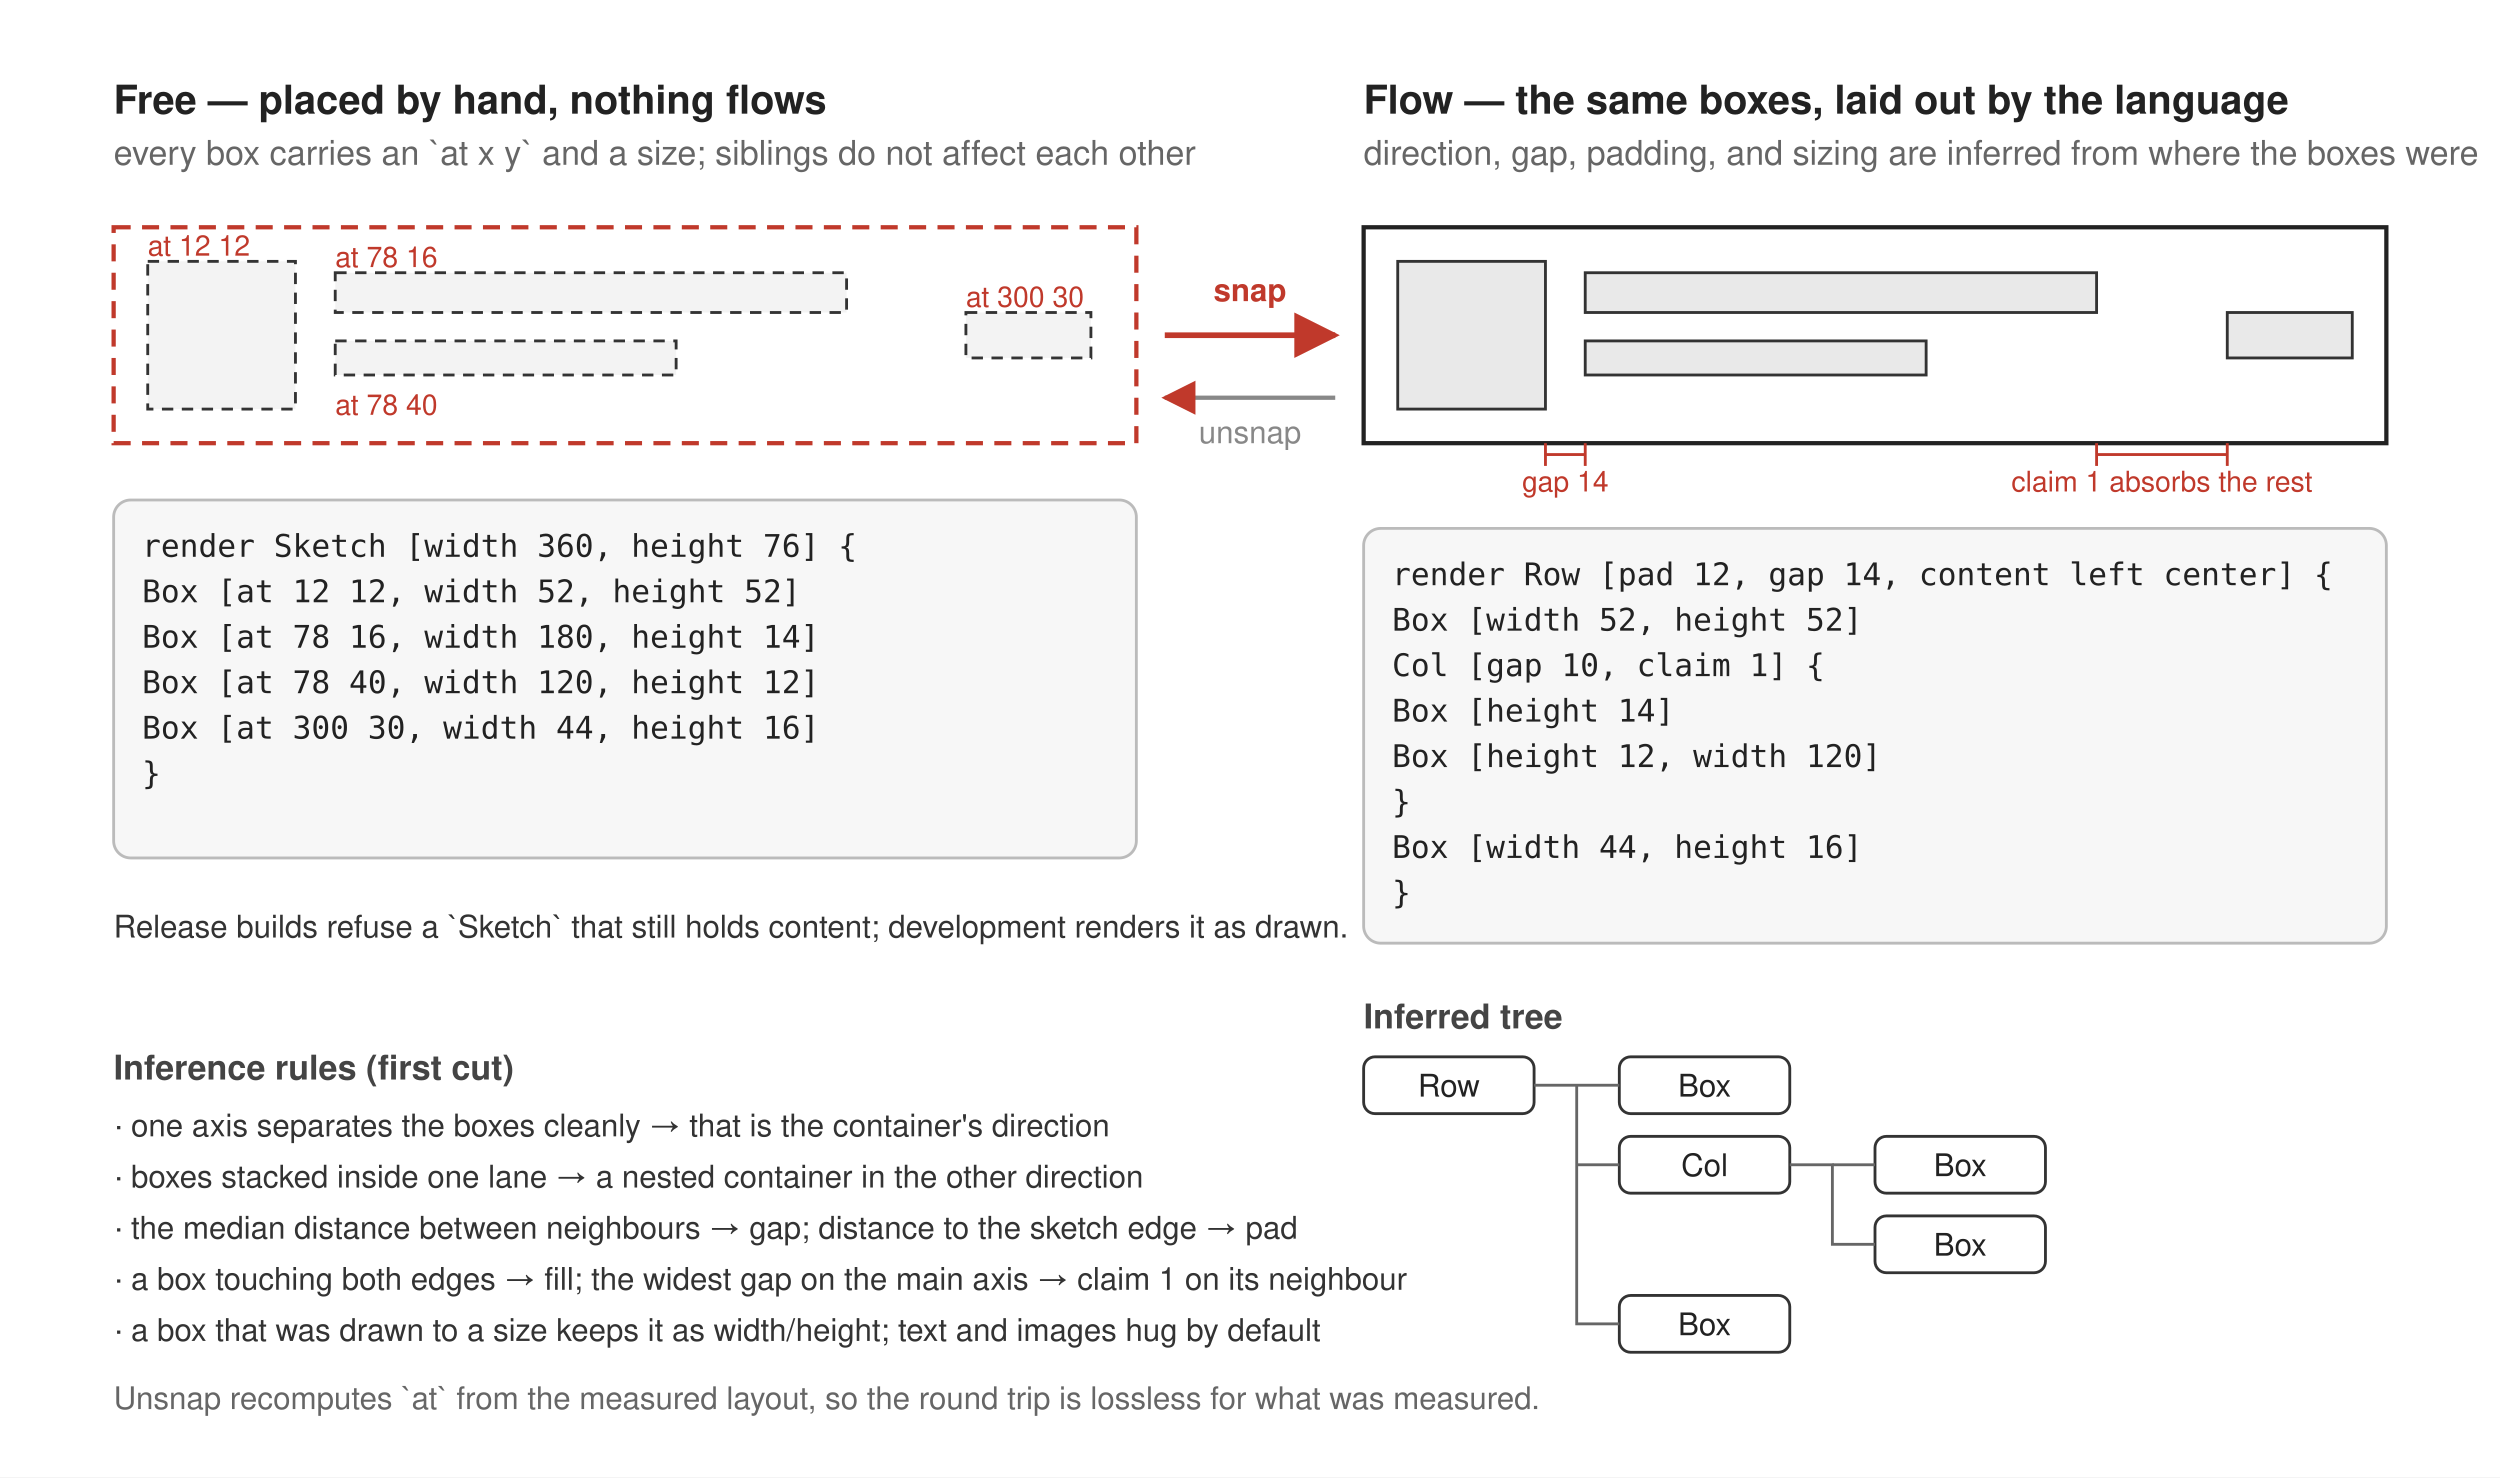
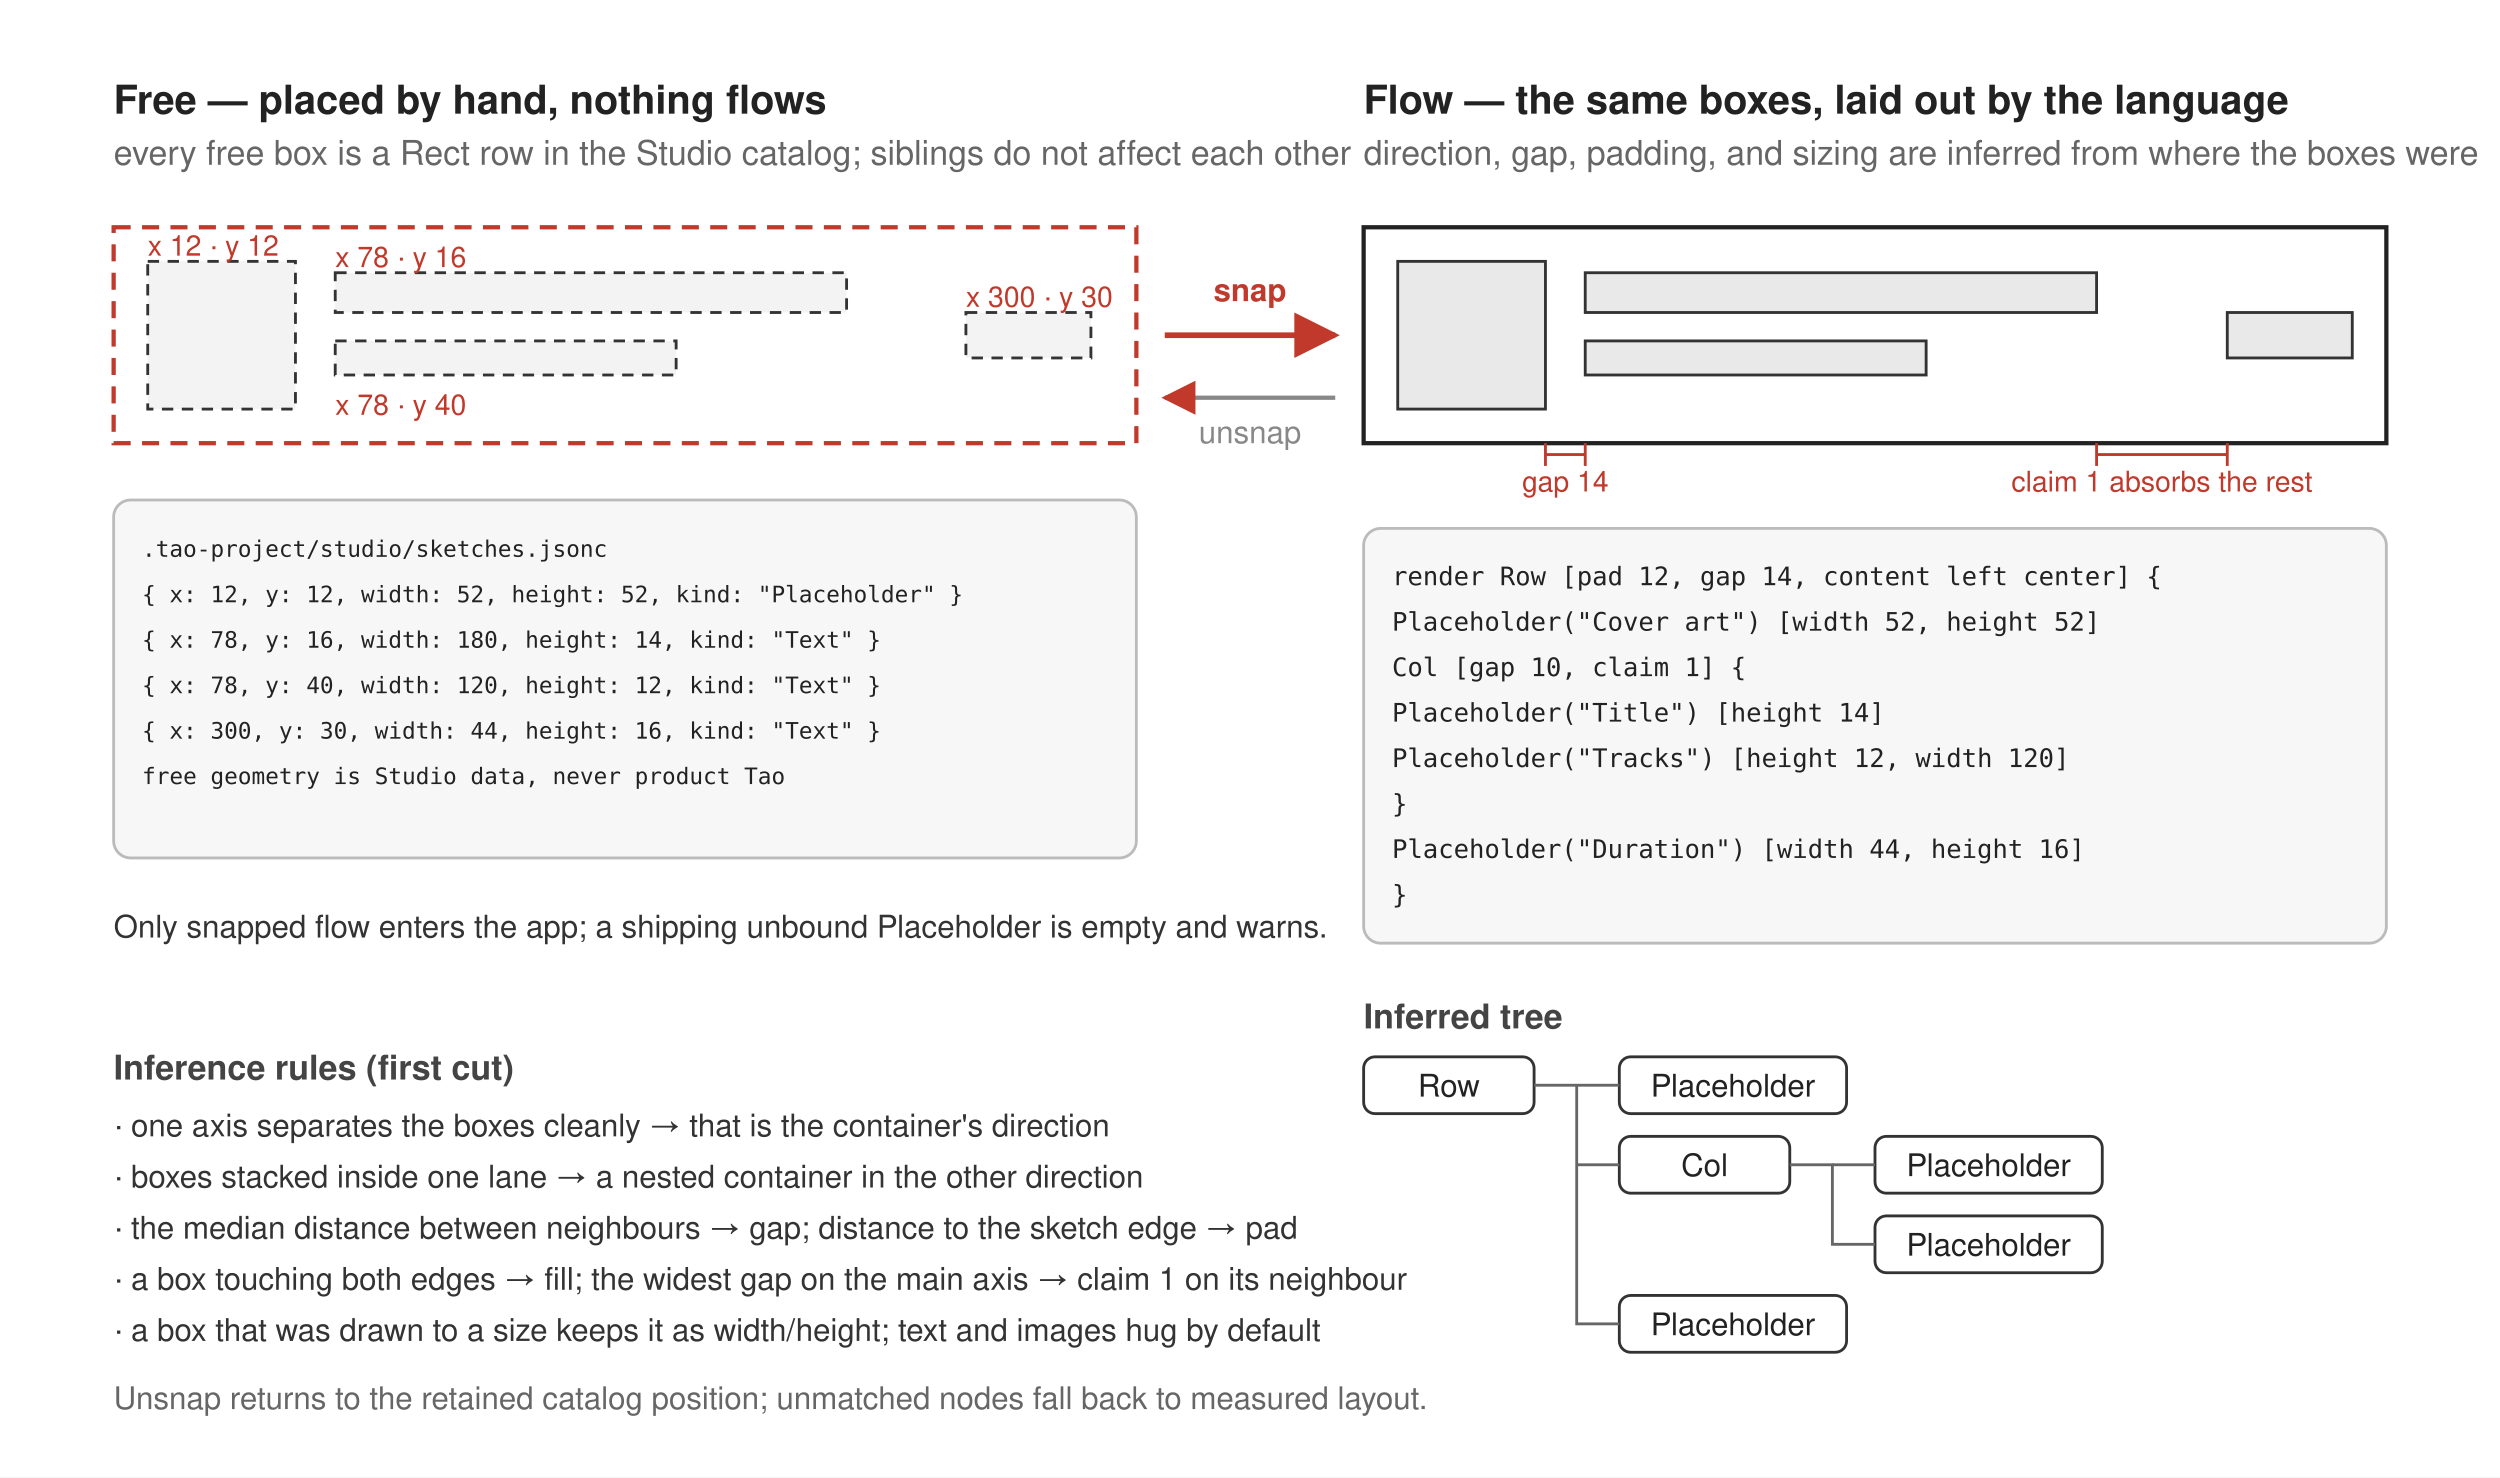
<svg xmlns="http://www.w3.org/2000/svg" viewBox="0 0 880 520" width="880" height="520" font-family="ui-sans-serif, system-ui, -apple-system, Helvetica, Arial, sans-serif" font-size="12">
  <defs>
    <marker id="arrow" viewBox="0 0 10 10" refX="9" refY="5" markerWidth="8" markerHeight="8" orient="auto-start-reverse">
      <path d="M0,0 L10,5 L0,10 z" fill="#c0392b" />
    </marker>
  </defs>
  <rect width="880" height="520" fill="#ffffff" />
  <text x="40" y="40" font-weight="700" fill="#222" font-size="14">Free — placed by hand, nothing flows</text>
-   <text x="40" y="58" fill="#666">every box carries an `at x y` and a size; siblings do not affect each other</text>
+   <text x="40" y="58" fill="#666">every free box is a Rect row in the Studio catalog; siblings do not affect each other</text>
  <rect x="40" y="80" width="360" height="76" fill="#fff" stroke="#c0392b" stroke-width="1.5" stroke-dasharray="6 4" />
  <g stroke="#333" stroke-dasharray="4 3" fill="#f3f3f3">
    <rect x="52" y="92" width="52" height="52" />
    <rect x="118" y="96" width="180" height="14" />
    <rect x="118" y="120" width="120" height="12" />
    <rect x="340" y="110" width="44" height="16" />
  </g>
  <g fill="#c0392b" font-size="10">
-     <text x="52" y="90">at 12 12</text>
-     <text x="118" y="94">at 78 16</text>
-     <text x="118" y="146">at 78 40</text>
-     <text x="340" y="108">at 300 30</text>
+     <text x="52" y="90">x 12 · y 12</text>
+     <text x="118" y="94">x 78 · y 16</text>
+     <text x="118" y="146">x 78 · y 40</text>
+     <text x="340" y="108">x 300 · y 30</text>
  </g>
  <rect x="40" y="176" width="360" height="126" rx="6" fill="#f7f7f7" stroke="#bbb" />
-   <g font-family="ui-monospace, SFMono-Regular, Menlo, monospace" font-size="11" fill="#222">
-     <text x="50" y="196">render Sketch [width 360, height 76] {</text>
-     <text x="50" y="212">   Box [at 12 12, width 52, height 52]</text>
-     <text x="50" y="228">   Box [at 78 16, width 180, height 14]</text>
-     <text x="50" y="244">   Box [at 78 40, width 120, height 12]</text>
-     <text x="50" y="260">   Box [at 300 30, width 44, height 16]</text>
-     <text x="50" y="276">}</text>
+   <g font-family="ui-monospace, SFMono-Regular, Menlo, monospace" font-size="8" fill="#222">
+     <text x="50" y="196">.tao-project/studio/sketches.jsonc</text>
+     <text x="50" y="212">{ x: 12,  y: 12, width: 52,  height: 52, kind: "Placeholder" }</text>
+     <text x="50" y="228">{ x: 78,  y: 16, width: 180, height: 14, kind: "Text" }</text>
+     <text x="50" y="244">{ x: 78,  y: 40, width: 120, height: 12, kind: "Text" }</text>
+     <text x="50" y="260">{ x: 300, y: 30, width: 44,  height: 16, kind: "Text" }</text>
+     <text x="50" y="276">free geometry is Studio data, never product Tao</text>
  </g>
-   <text x="40" y="330" fill="#333" font-size="11">Release builds refuse a `Sketch` that still holds content; development renders it as drawn.</text>
+   <text x="40" y="330" fill="#333" font-size="11">Only snapped flow enters the app; a shipping unbound Placeholder is empty and warns.</text>
  <line x1="410" y1="118" x2="470" y2="118" stroke="#c0392b" stroke-width="2" marker-end="url(#arrow)" />
  <text x="440" y="106" text-anchor="middle" fill="#c0392b" font-size="11" font-weight="600">snap</text>
  <line x1="470" y1="140" x2="410" y2="140" stroke="#888" stroke-width="1.5" marker-end="url(#arrow)" />
  <text x="440" y="156" text-anchor="middle" fill="#888" font-size="11">unsnap</text>
  <text x="480" y="40" font-weight="700" fill="#222" font-size="14">Flow — the same boxes, laid out by the language</text>
  <text x="480" y="58" fill="#666">direction, gap, padding, and sizing are inferred from where the boxes were</text>
  <rect x="480" y="80" width="360" height="76" fill="#fff" stroke="#222" stroke-width="1.5" />
  <g stroke="#333" fill="#e9e9e9">
    <rect x="492" y="92" width="52" height="52" />
    <rect x="558" y="96" width="180" height="14" />
    <rect x="558" y="120" width="120" height="12" />
    <rect x="784" y="110" width="44" height="16" />
  </g>
  <g stroke="#c0392b" stroke-width="1">
    <line x1="544" y1="160" x2="558" y2="160" />
    <line x1="544" y1="156" x2="544" y2="164" />
    <line x1="558" y1="156" x2="558" y2="164" />
    <line x1="738" y1="160" x2="784" y2="160" />
    <line x1="738" y1="156" x2="738" y2="164" />
    <line x1="784" y1="156" x2="784" y2="164" />
  </g>
  <text x="551" y="173" text-anchor="middle" fill="#c0392b" font-size="10">gap 14</text>
  <text x="761" y="173" text-anchor="middle" fill="#c0392b" font-size="10">claim 1 absorbs the rest</text>
  <rect x="480" y="186" width="360" height="146" rx="6" fill="#f7f7f7" stroke="#bbb" />
-   <g font-family="ui-monospace, SFMono-Regular, Menlo, monospace" font-size="11" fill="#222">
+   <g font-family="ui-monospace, SFMono-Regular, Menlo, monospace" font-size="9" fill="#222">
    <text x="490" y="206">render Row [pad 12, gap 14, content left center] {</text>
-     <text x="490" y="222">   Box [width 52, height 52]</text>
+     <text x="490" y="222">   Placeholder("Cover art") [width 52, height 52]</text>
    <text x="490" y="238">   Col [gap 10, claim 1] {</text>
-     <text x="490" y="254">      Box [height 14]</text>
-     <text x="490" y="270">      Box [height 12, width 120]</text>
+     <text x="490" y="254">      Placeholder("Title") [height 14]</text>
+     <text x="490" y="270">      Placeholder("Tracks") [height 12, width 120]</text>
    <text x="490" y="286">   }</text>
-     <text x="490" y="302">   Box [width 44, height 16]</text>
+     <text x="490" y="302">   Placeholder("Duration") [width 44, height 16]</text>
    <text x="490" y="318">}</text>
  </g>
  <text x="480" y="362" font-weight="600" fill="#444">Inferred tree</text>
  <g fill="#222" font-size="11">
    <rect x="480" y="372" width="60" height="20" rx="4" fill="#fff" stroke="#333" />
    <text x="510" y="386" text-anchor="middle">Row</text>
-     <rect x="570" y="372" width="60" height="20" rx="4" fill="#fff" stroke="#333" />
-     <text x="600" y="386" text-anchor="middle">Box</text>
+     <rect x="570" y="372" width="80" height="20" rx="4" fill="#fff" stroke="#333" />
+     <text x="610" y="386" text-anchor="middle">Placeholder</text>
    <rect x="570" y="400" width="60" height="20" rx="4" fill="#fff" stroke="#333" />
    <text x="600" y="414" text-anchor="middle">Col</text>
-     <rect x="660" y="400" width="60" height="20" rx="4" fill="#fff" stroke="#333" />
-     <text x="690" y="414" text-anchor="middle">Box</text>
-     <rect x="660" y="428" width="60" height="20" rx="4" fill="#fff" stroke="#333" />
-     <text x="690" y="442" text-anchor="middle">Box</text>
-     <rect x="570" y="456" width="60" height="20" rx="4" fill="#fff" stroke="#333" />
-     <text x="600" y="470" text-anchor="middle">Box</text>
+     <rect x="660" y="400" width="80" height="20" rx="4" fill="#fff" stroke="#333" />
+     <text x="700" y="414" text-anchor="middle">Placeholder</text>
+     <rect x="660" y="428" width="80" height="20" rx="4" fill="#fff" stroke="#333" />
+     <text x="700" y="442" text-anchor="middle">Placeholder</text>
+     <rect x="570" y="456" width="80" height="20" rx="4" fill="#fff" stroke="#333" />
+     <text x="610" y="470" text-anchor="middle">Placeholder</text>
  </g>
  <g stroke="#666" fill="none">
    <path d="M540,382 H555 V382 H570" />
    <path d="M555,382 V466 H570" />
    <path d="M555,410 H570" />
    <path d="M630,410 H645 V438 H660" />
    <path d="M645,410 H660" />
  </g>
  <text x="40" y="380" font-weight="600" fill="#444">Inference rules (first cut)</text>
  <g fill="#333" font-size="11">
    <text x="40" y="400">· one axis separates the boxes cleanly → that is the container's direction</text>
    <text x="40" y="418">· boxes stacked inside one lane → a nested container in the other direction</text>
    <text x="40" y="436">· the median distance between neighbours → gap; distance to the sketch edge → pad</text>
    <text x="40" y="454">· a box touching both edges → fill; the widest gap on the main axis → claim 1 on its neighbour</text>
    <text x="40" y="472">· a box that was drawn to a size keeps it as width/height; text and images hug by default</text>
-     <text x="40" y="496" fill="#666">Unsnap recomputes `at` from the measured layout, so the round trip is lossless for what was measured.</text>
+     <text x="40" y="496" fill="#666">Unsnap returns to the retained catalog position; unmatched nodes fall back to measured layout.</text>
  </g>
</svg>
